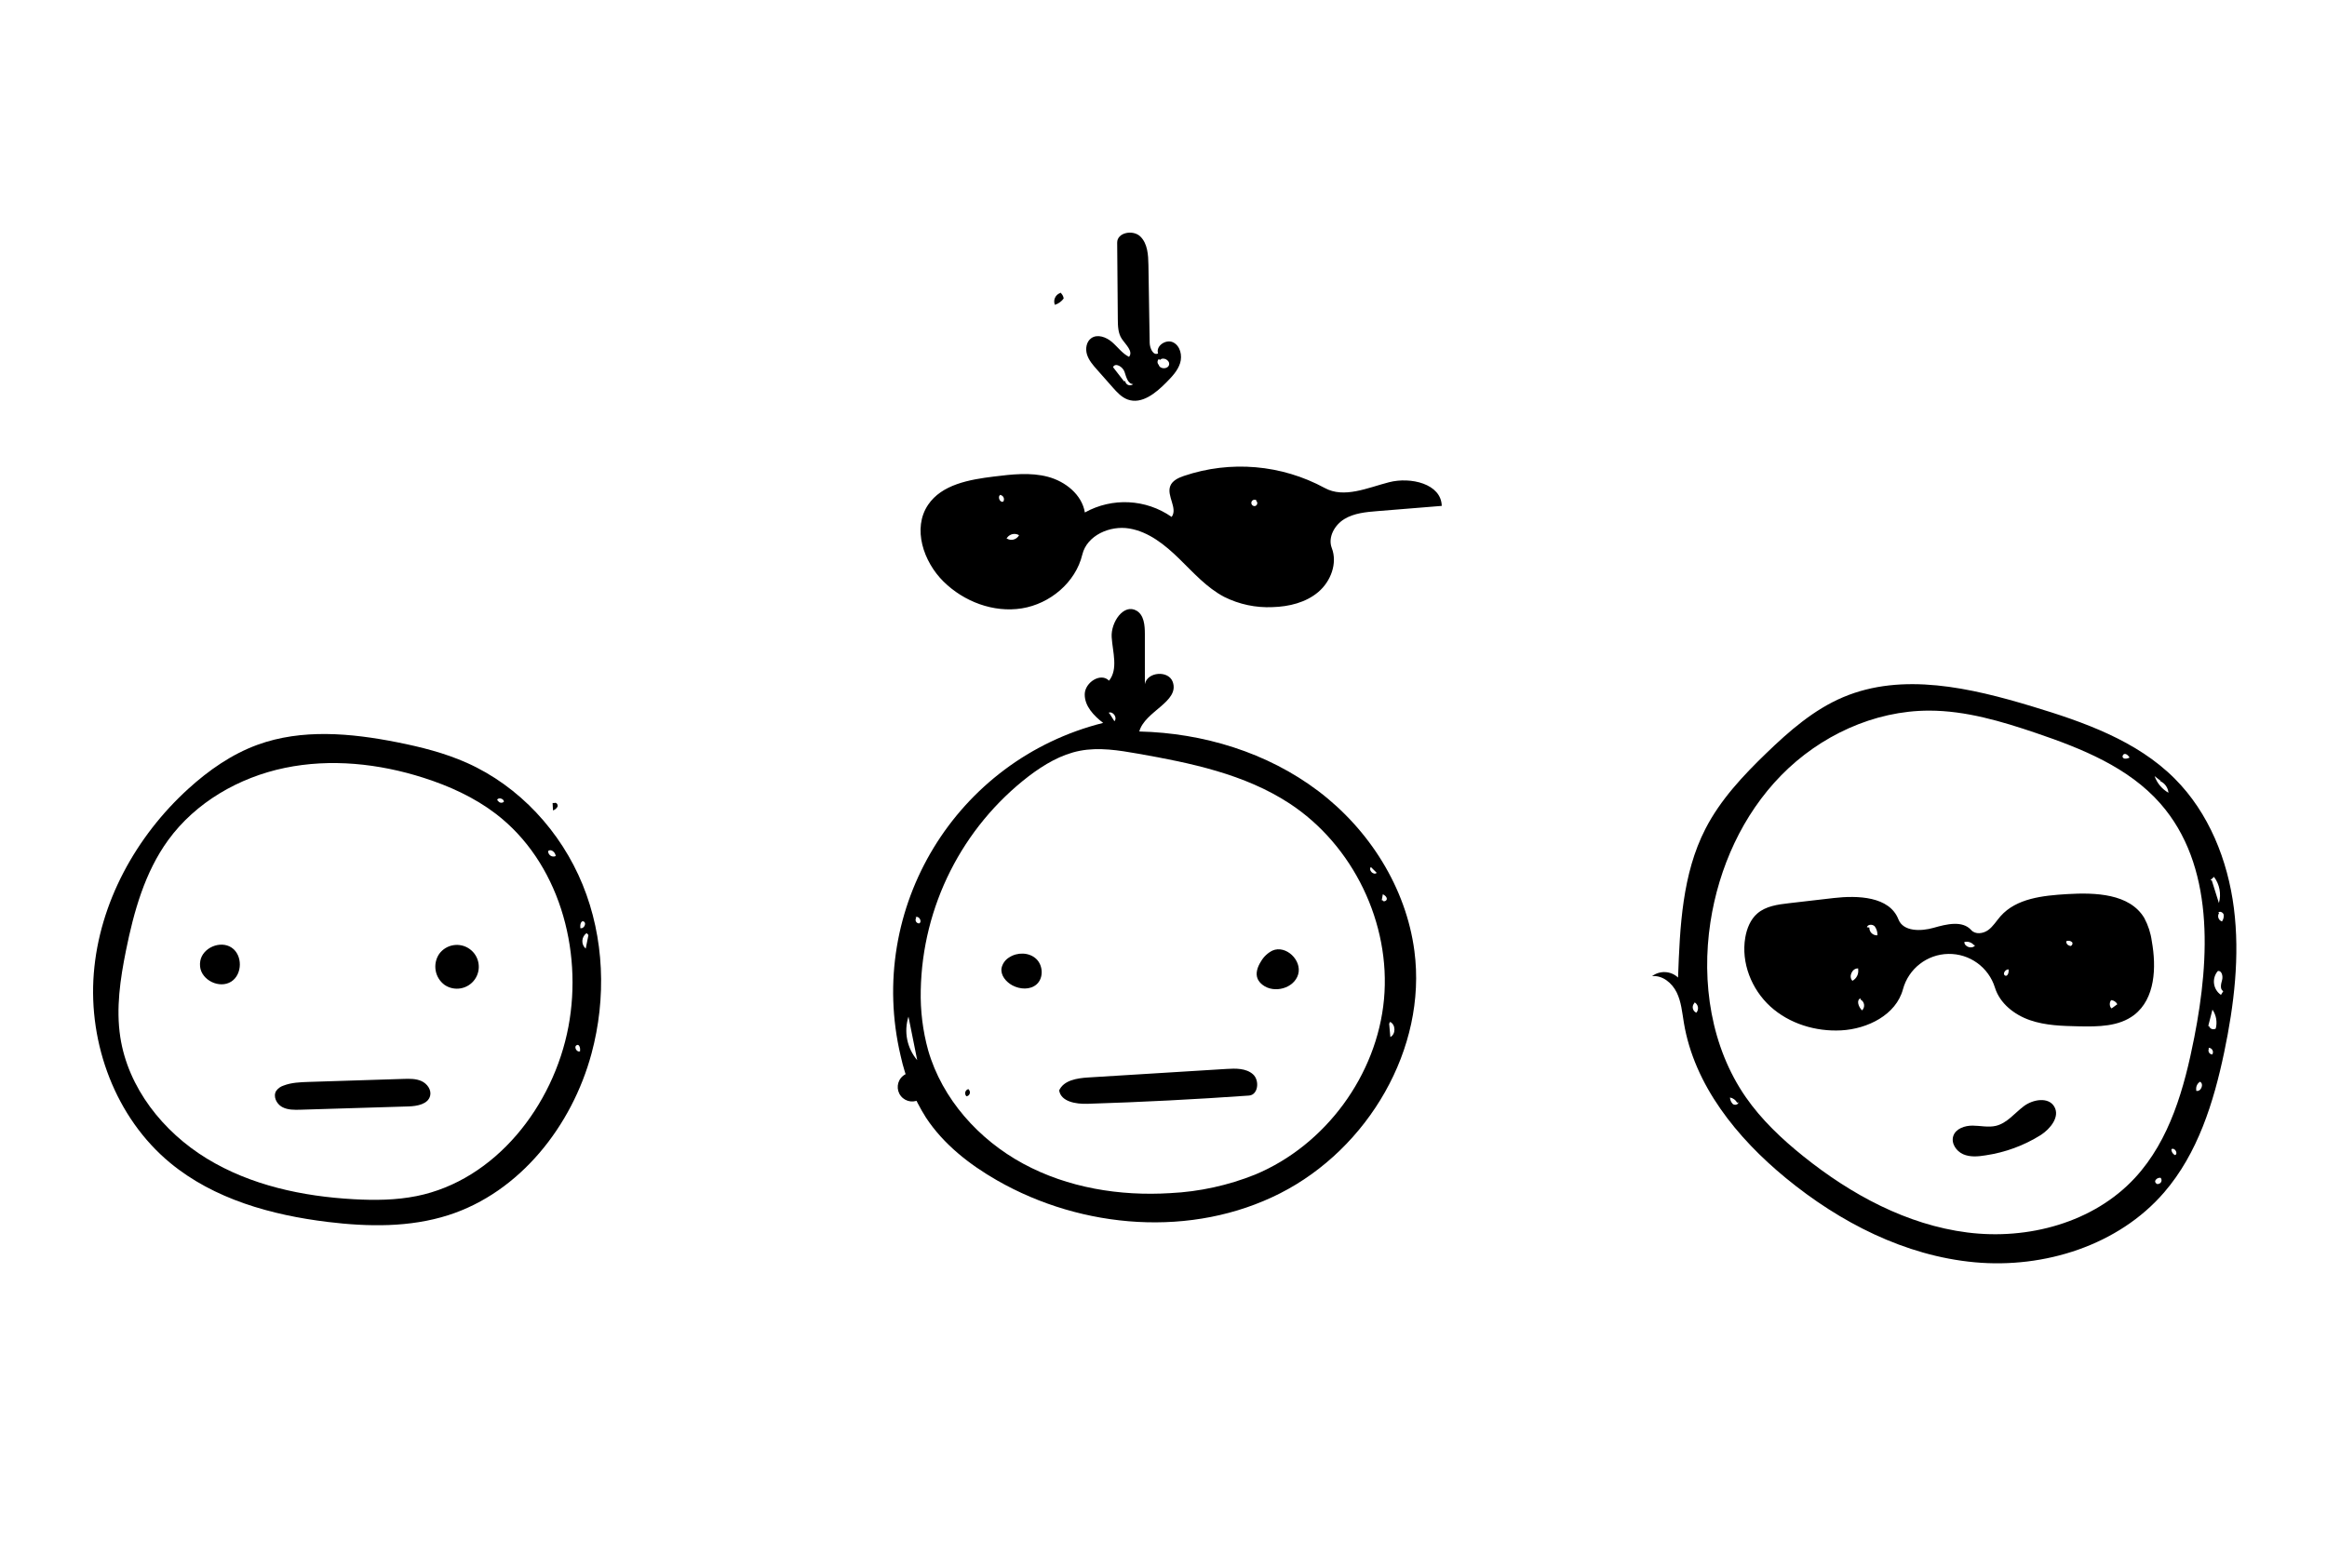
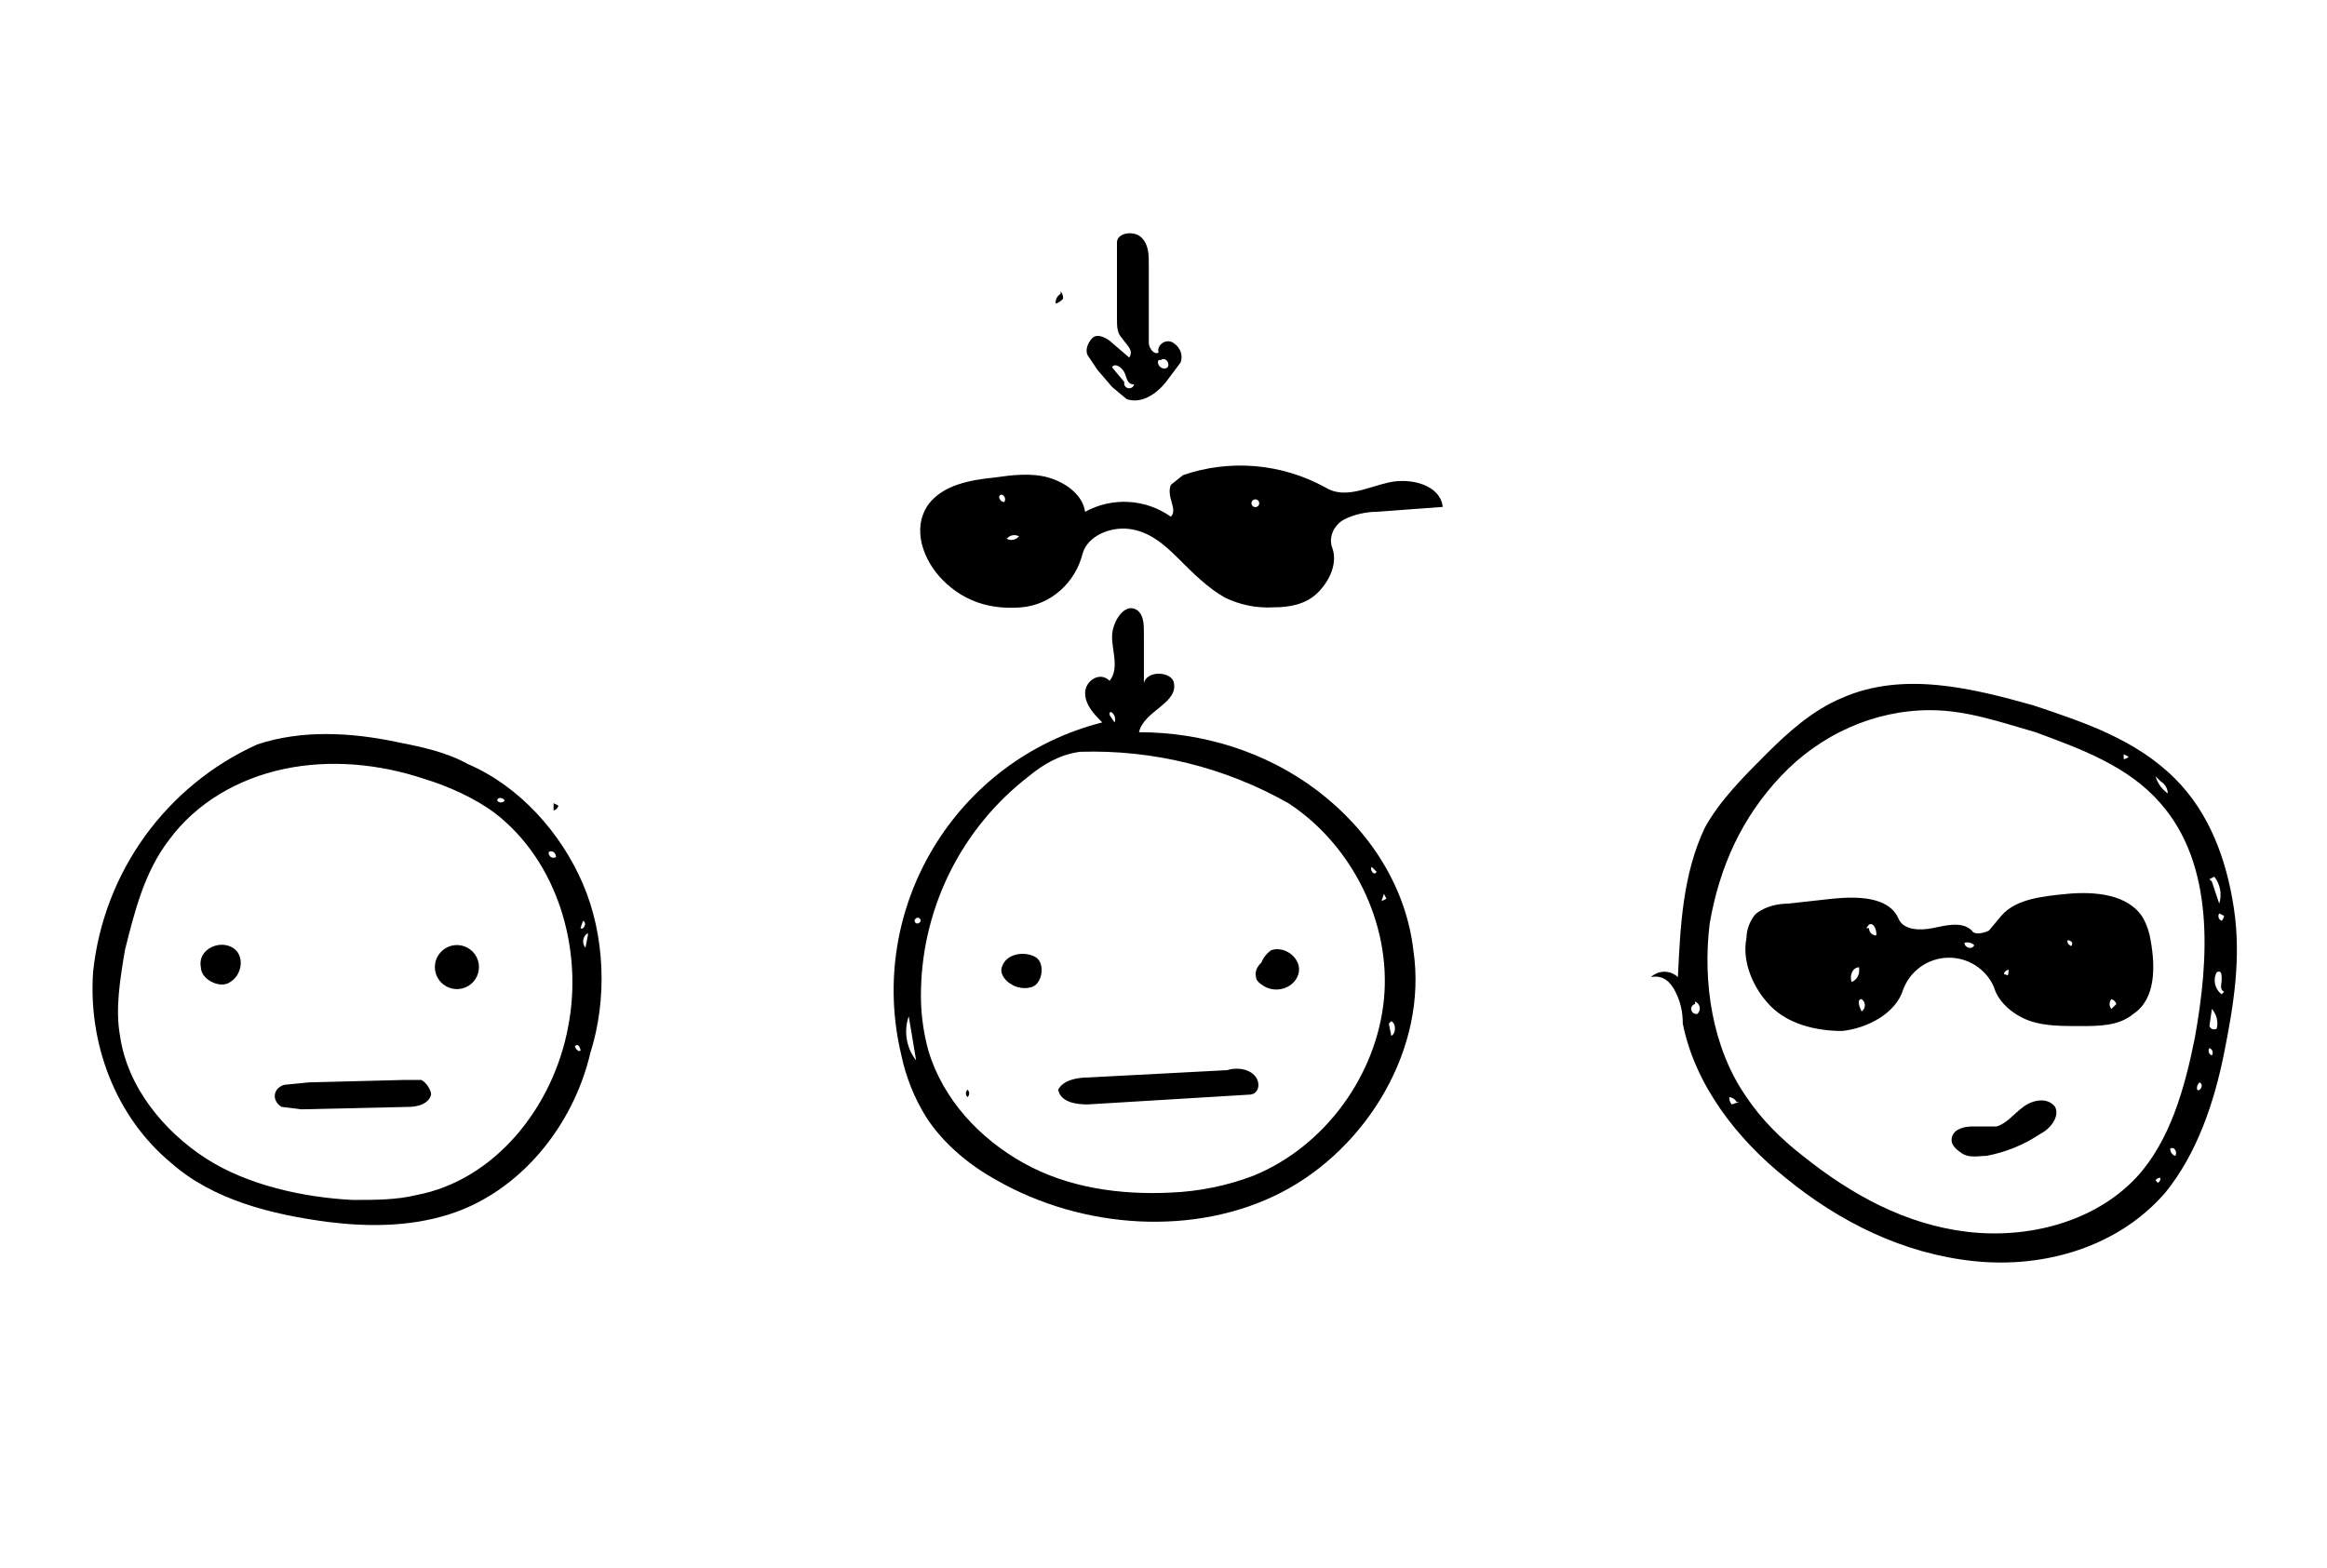
- <svg xmlns="http://www.w3.org/2000/svg" width="950" height="640" viewBox="0 0 950 640">
-   <defs>
-     <clipPath id="b">
-       <rect width="950" height="640" />
-     </clipPath>
-   </defs>
-   <g id="a" clip-path="url(#b)">
-     <g transform="translate(38 95)">
-       <path d="M391.934,24.2a3.769,3.769,0,0,1,1.488,2.5,7.024,7.024,0,0,1-3.593,2.608,3.653,3.653,0,0,1,2.192-4.843Z" transform="translate(2.829 0.176)" />
-       <path d="M187.035,231.221c.744-.357,1.512.718,1.229,1.494a3.19,3.19,0,0,1-1.852,1.54l-.166-3.013Z" transform="translate(1.353 1.679)" />
-       <path d="M338.443,110.469c5.636-8.366,16.9-10.331,26.911-11.563,7.336-.9,14.886-1.793,22.029.107s13.873,7.279,15.079,14.571a33.488,33.488,0,0,1,35.424,1.814c2.593-3.488-2.115-8.542-.568-12.6.853-2.239,3.314-3.363,5.579-4.144a72.1,72.1,0,0,1,57.472,4.919c7.936,4.365,17.537-.1,26.31-2.348s21.271.615,21.482,9.67l-26.273,2.133c-4.655.378-9.5.815-13.493,3.238s-6.806,7.477-5.126,11.834c2.4,6.226-.408,13.623-5.491,17.945s-11.966,5.984-18.635,6.186a40.023,40.023,0,0,1-19.775-4.17c-7.142-3.746-12.612-9.945-18.382-15.578s-12.4-11.012-20.356-12.355-17.331,2.813-19.213,10.655c-2.725,11.359-13.173,20.114-24.707,21.96s-23.633-2.746-31.951-10.949c-8.232-8.119-12.776-21.732-6.316-31.322m22.731,17.07a2.483,2.483,0,1,1-.113-.028m9.413-3.371a3.545,3.545,0,0,0,5.124-1.286,3.689,3.689,0,0,0-4.911,1.064m101.86-15.266a1.307,1.307,0,1,0-.689,2.318,1.216,1.216,0,0,0,.512-2.168M368.153,106.33c-1.564.45-.472,3.453,1.016,2.793a1.77,1.77,0,0,0-1.088-2.656Z" transform="translate(2.436 0.689)" />
-       <path d="M413.313,63.162l-6.421-7.268c-1.632-1.847-3.307-3.77-4.042-6.123s-.266-5.27,1.753-6.684c2.529-1.771,6.1-.434,8.443,1.581s4.189,4.687,6.957,6.055c1.829-2.228-1.35-4.972-2.955-7.366-1.525-2.275-1.6-5.19-1.622-7.928q-.13-15.672-.26-31.344c-.034-4.157,6.471-5.406,9.452-2.509s3.238,7.519,3.306,11.675q.256,15.863.512,31.726c.036,2.229,1.453,5.376,3.43,4.346-1.05-3.076,3.247-5.96,6.159-4.516s3.8,5.394,2.826,8.494-3.333,5.54-5.613,7.857c-4.274,4.344-10.035,9.068-15.766,6.995-2.512-.909-4.39-2.987-6.159-4.989m5.124-2.531a1.979,1.979,0,0,0,3.261,1.227c-2.192-.089-2.849-2.927-3.53-5.012s-3.791-3.926-4.694-1.926l4.467,5.78m14.227-9.075a1.607,1.607,0,0,0-.035,2.348c.461,1.867,3.753,1.868,4.215,0s-2.449-3.4-3.728-1.967Z" transform="translate(2.923 0)" />
-       <path d="M705.6,269.785c10-1.159,22.909-.693,26.569,8.688,1.974,5.059,9.155,4.942,14.377,3.453s11.739-3.114,15.355.937c1.683,1.886,4.867,1.477,6.911-.009s3.359-3.747,5.032-5.643c6.484-7.351,17.353-8.45,27.137-9.044,11.594-.7,25.6-.216,31.56,9.753a27.84,27.84,0,0,1,3.078,9.5c1.912,10.689,1.4,23.456-7.2,30.082-6.211,4.784-14.728,4.827-22.565,4.659-6.745-.145-13.62-.311-19.995-2.521s-12.285-6.839-14.281-13.284a19.555,19.555,0,0,0-37.56.689c-2.818,10.437-14.465,16.209-25.261,16.767-10.408.538-21.152-2.727-28.858-9.744s-12.015-17.894-10.252-28.166c.633-3.688,2.1-7.386,4.934-9.835,3.464-3,8.313-3.651,12.863-4.179l18.157-2.1M720.3,281.826a3.067,3.067,0,0,0,3.294,3.167,5.647,5.647,0,0,0-1.093-3.66c-.895-.945-2.839-.891-3.2.36m-3.524,16.833c-2.417-.254-4.113,3.338-2.379,5.042a4.549,4.549,0,0,0,2.338-4.646m.985,11.782c-1.857.728-.841,3.584.614,4.948a2.773,2.773,0,0,0-.656-4.449m46.283-22.244a3.814,3.814,0,0,0-3.892-1.214c.056,2.009,3.2,2.993,4.389,1.376m55.751,25.72,2.326-1.7a3.092,3.092,0,0,0-2.511-1.682,2.663,2.663,0,0,0-.113,3.115M777.236,298.9c-1.352-.142-2.689,1.782-1.553,2.528,1.08.543,1.664-1.317,1.447-2.506m24.881-9.71c.651.575,1.6-.7,1.077-1.4a2.191,2.191,0,0,0-2.406-.411,1.693,1.693,0,0,0,1.252,1.805M788.83,311.6a1.411,1.411,0,1,1-.085,0Z" transform="translate(4.861 1.946)" />
-       <path d="M767.155,374.233c-3.065.5-6.329.8-9.173-.453s-5.015-4.53-4.012-7.47c1.03-3.017,4.7-4.231,7.887-4.213s6.426.832,9.525.085c4.553-1.1,7.621-5.207,11.366-8.018s10.026-3.872,12.424.151c2.433,4.081-1.506,9.028-5.488,11.62A58.523,58.523,0,0,1,767.155,374.233Z" transform="translate(5.474 2.554)" />
-       <path d="M631.861,302.3a8.242,8.242,0,0,1,10.616.555c.751-20.75,1.694-42.271,11.185-60.738,6.068-11.808,15.305-21.662,24.854-30.885,9.361-9.042,19.378-17.8,31.366-22.865,24.261-10.254,52.06-3.827,77.271,3.8,20.993,6.349,42.562,13.926,58.069,29.436,13.96,13.963,21.681,33.318,24.174,52.905s.094,39.5-3.951,58.826c-4.3,20.538-10.808,41.344-24.508,57.238C822.289,412.2,792,421.752,763.555,419.126s-55.021-16.273-77.085-34.411c-19.958-16.406-37.373-37.9-41.615-63.389-.7-4.215-1.062-8.586-2.946-12.421s-5.8-7.078-10.048-6.607m38.285,49.428c6.418,9.249,14.7,17.063,23.481,24.111,19.441,15.608,42.235,27.983,66.968,31.126s51.532-4.019,68.443-22.339c14.255-15.442,20.141-36.7,24.19-57.325,6.427-32.727,8.162-70.412-13.837-95.48-12.985-14.8-32.105-22.489-50.749-28.812-14.126-4.791-28.677-9.135-43.593-9.149-22.573-.02-44.629,10.271-60.431,26.39s-25.516,37.7-28.927,60.017c-3.763,24.611.262,51.007,14.455,71.462m194.921-43.309c-1.457-.772-.944-2.925-.49-4.51s-.124-4.035-1.74-3.707a6.589,6.589,0,0,0,1.279,9.744m-3.744-46.752,2.908,9.25a12.26,12.26,0,0,0-2-10.7l-1.464,1.307m-.573,59.594a1.856,1.856,0,0,0,2.741,1.059,9.422,9.422,0,0,0-1.336-7.742l-1.724,6.7m-19.5-100.182-2.4-1.877a12.627,12.627,0,0,0,5.662,6.794,5.783,5.783,0,0,0-3.344-4.743m24,53.886a2.267,2.267,0,0,0,1.2,3.416,4.071,4.071,0,0,0,.7-2.754c-.227-.943-1.55-1.6-2.2-.876m-9.1,72.739c1.9.736,3.445-2.761,1.618-3.669a3.4,3.4,0,0,0-1.508,3.491M649.182,313.237a2.451,2.451,0,0,0,.757,3.979,2.764,2.764,0,0,0-.755-4.258m189.692,74.1a1.51,1.51,0,0,0,.6-2.43,2.115,2.115,0,0,0-2.194,1.186c-.264.855.943,1.835,1.54,1.168M666.608,353.973a4.211,4.211,0,0,0-2.931-2.133,4.1,4.1,0,0,0,1.147,2.654c.772.616,2.25.3,2.3-.689m157.19-140.437a3.25,3.25,0,0,0,2.5-.36c-.485-.7-1.114-1.486-1.969-1.465s-1.28,1.538-.434,1.66m34.8,118.664a1.625,1.625,0,0,0,1.374,2.4,1.789,1.789,0,0,0-1.568-2.733M843.89,373.046a2.615,2.615,0,0,0,1.518,2.346c1.372-.751-.267-3.338-1.532-2.419Z" transform="translate(4.589 1.329)" />
-       <path d="M67.1,207.672c18.09-6.609,38.143-4.792,57.035-1.043,9.725,1.93,19.41,4.367,28.465,8.405,21.4,9.547,38.407,28.042,47.261,49.742s9.727,46.353,3.622,68.982c-7.979,29.577-29.255,56.633-58.43,65.977-15.77,5.051-32.77,4.782-49.208,2.78C72.8,399.71,49.4,393.208,31.5,378.419,9.211,360-1.989,329.845.291,301.02s17.206-55.944,38.6-75.4c8.3-7.546,17.675-14.1,28.211-17.95m64.949,184.283c32.213-6.48,55.912-36.863,62.006-69.151,5.986-31.716-4.045-67.457-29.716-87.02-8.769-6.683-18.967-11.306-29.47-14.659-18.213-5.814-37.862-7.911-56.582-4.029s-36.42,14.055-47.654,29.525c-9.514,13.1-13.993,29.148-17.2,45.019-2.351,11.637-4.12,23.614-2.334,35.351,3.156,20.737,17.449,38.716,35.352,49.646s39.086,15.453,60.03,16.6c8.544.469,17.18.4,25.569-1.286m69.449-107.4a4.014,4.014,0,0,0-.38,6.346l1.108-5.54m-13.37-32.292c-.105-1.524-1.939-3.031-3.083-2.018a2.175,2.175,0,0,0,3.05,2.071m9.956,79.534c.246-1.124-.355-2.929-1.338-2.331-1.4.7.235,3.332,1.485,2.392m-.17-50.312c1.34.85,2.94-1.741,1.58-2.558-1.006-.641-1.642,1.239-1.377,2.4m-33.73-51.881a1.545,1.545,0,0,0,2.48.566c.029-1.486-2.8-1.96-2.737-.475Z" transform="translate(0 1.476)" />
-       <path d="M354.833,347.321a1.616,1.616,0,0,1-.839,2.839,1.733,1.733,0,0,1,.936-2.971Z" transform="translate(2.567 2.522)" />
-       <path d="M412.41,181.851c3.815-4.761,1.474-11.662,1.078-17.75s4.914-13.909,10.174-10.82c3.021,1.774,3.372,5.926,3.373,9.429l.005,20.563c.931-5.074,9.655-5.772,11.381-.911,2.876,8.1-11.424,11.94-13.664,20.237,26.081.606,52.251,8.572,73.059,24.307s35.869,39.472,39.26,65.339c5.225,39.855-18.972,80.743-54.814,98.94s-80.724,14.693-115.593-5.3c-11.276-6.466-21.812-14.718-28.968-25.569a78.433,78.433,0,0,1-10.371-25.28A113.311,113.311,0,0,1,410.01,199.09c-3.838-2.926-7.612-6.9-7.524-11.73s6.562-8.972,9.924-5.509m59.68,201.672c28.7-11.988,49.718-40.607,52.573-71.577S512.081,249,486.057,231.966c-18.289-11.969-40.324-16.527-61.85-20.313-7.854-1.381-15.926-2.691-23.753-1.165-7.673,1.5-14.583,5.63-20.814,10.351a113.142,113.142,0,0,0-44.1,87.444,84.694,84.694,0,0,0,3.033,24.533c5.744,19.859,20.635,36.442,38.815,46.284s39.392,13.29,60.026,12.01a107.112,107.112,0,0,0,34.681-7.588m-138-46.714-3.568-17.771a18.686,18.686,0,0,0,3.568,17.771m192.678-14.892q.243,2.726.486,5.452c2.278-1.17,2.21-5.1-.106-6.189M336.764,344.249a5.9,5.9,0,1,1-.231-.289M412.7,195.4l1.9,3c1.345-1.4-.549-4.2-2.349-3.467m-78.576,83.787a1.443,1.443,0,0,0,1.229,2.252c1.393-.732-.191-3.367-1.491-2.481m187.922-18.521-2.031-2.032c-1.13,1.278,1.107,3.525,2.39,2.4m2.385,11.14c.187.864,1.725.383,1.731-.5s-.835-1.519-1.623-1.919l-.455,2.478Z" transform="translate(2.356 1.108)" />
-       <path d="M372.652,305.269c-2.626-1.4-4.913-4.137-4.448-7.075a6.746,6.746,0,0,1,3.14-4.371c3.288-2.159,8.043-2.107,10.943.551s3.178,7.856.234,10.465C379.9,307.163,375.747,306.916,372.652,305.269Z" transform="translate(2.674 2.123)" />
-       <path d="M474.032,305.065a6.425,6.425,0,0,1-2-2.409c-1.037-2.352-.006-5.1,1.395-7.258a11.178,11.178,0,0,1,4.634-4.341c5.454-2.395,12.136,3.971,10.5,9.7S478.734,308.723,474.032,305.065Z" transform="translate(3.425 2.11)" />
-       <path d="M459.891,339.044c3.757-.232,7.946-.325,10.771,2.161s2.16,8.445-1.594,8.711q-32.961,2.338-66,3.366c-4.665.145-10.788-.859-11.508-5.47,1.874-4.152,7.294-5,11.841-5.283Z" transform="translate(2.844 2.462)" />
-       <path d="M126.176,343.087c2.5-.08,5.107-.14,7.384.9s4.1,3.531,3.517,5.965c-.83,3.454-5.3,4.264-8.851,4.372L84.2,355.667c-2.6.079-5.351.125-7.622-1.147s-3.736-4.366-2.347-6.567a5.9,5.9,0,0,1,2.976-2.138c3.242-1.259,6.8-1.385,10.272-1.5Z" transform="translate(0.535 2.491)" />
-       <path d="M140.3,292.426a8.94,8.94,0,1,1,2.181,12.656A9.28,9.28,0,0,1,140.3,292.426Z" transform="translate(1.007 2.098)" />
-       <path d="M43.371,297.641a8.309,8.309,0,0,1,.083-2.35c.969-5.4,8.221-8.478,12.778-5.428s4.474,10.929-.146,13.883c-4.736,3.027-12.116-.516-12.716-6.1Z" transform="translate(0.315 2.096)" />
-     </g>
-   </g>
+ <svg xmlns="http://www.w3.org/2000/svg" viewBox="0 0 950 640">
+   <path d="M433 119a4 4 0 0 1 1 3 7 7 0 0 1-3 2 4 4 0 0 1 2-4zM226 328l2 1a3 3 0 0 1-2 2v-3zM379 206c6-8 17-10 27-11 7-1 15-2 22 0s14 7 15 14a33 33 0 0 1 35 2c3-3-2-8 0-13l5-4a72 72 0 0 1 58 5c8 5 17 0 26-2s21 1 22 10l-27 2c-4 0-9 1-13 3s-7 7-5 12c2 6-1 13-6 18s-12 6-18 6a40 40 0 0 1-20-4c-7-4-13-10-19-16s-12-11-20-12-17 3-19 10c-3 12-13 21-25 22s-23-2-32-11c-8-8-13-21-6-31m23 17a2 2 0 1 1-1 0m10-3a4 4 0 0 0 5-1 4 4 0 0 0-5 1m102-16a1 1 0 1 0-1 3 1 1 0 0 0 1-3m-104-2c-2 0-1 3 1 3a2 2 0 0 0-1-3zM454 158l-6-7-4-6c-1-2 0-5 2-7s6 0 8 2l7 6c2-3-1-5-3-8-2-2-2-5-2-8V99c0-4 7-5 10-2s3 7 3 11v32c0 2 2 5 4 4-1-3 3-6 6-4s4 5 3 8l-6 8c-4 5-10 9-16 7l-6-5m5-2a2 2 0 0 0 4 1c-3 0-3-3-4-5s-4-4-5-2l5 6m14-9a2 2 0 0 0 0 2c1 2 4 2 4 0s-2-3-3-2zM748 367c10-1 23-1 27 8 2 5 9 5 14 4s12-3 16 1c1 2 5 1 7 0l5-6c6-7 17-8 27-9 11-1 25 0 31 10a28 28 0 0 1 3 9c2 11 2 24-7 30-6 5-14 5-22 5-7 0-14 0-20-2s-13-7-15-14a20 20 0 0 0-37 1c-3 10-15 16-25 17-11 0-22-3-29-10s-12-18-10-28c0-4 2-8 4-10 4-3 9-4 13-4l18-2m15 12a3 3 0 0 0 3 3 6 6 0 0 0-1-4c-1-1-2-1-3 1m-3 16c-3 0-4 4-3 6a5 5 0 0 0 3-5m1 12c-2 0-1 3 0 5a3 3 0 0 0 0-5m46-22a4 4 0 0 0-4-1c0 2 3 3 4 1m56 26l2-2a3 3 0 0 0-2-2 3 3 0 0 0 0 4m-42-16c-1 0-3 2-1 2 1 1 1-1 1-2m25-10c1 1 1-1 1-1a2 2 0 0 0-2-1 2 2 0 0 0 1 2m-13 23zM811 472c-3 0-7 1-10-1s-5-4-4-7 5-4 8-4h10c4-1 7-5 11-8s10-4 13 0c2 4-2 9-6 11a59 59 0 0 1-22 9z" />
+   <path d="M674 399a8 8 0 0 1 11 0c1-21 2-42 11-61 6-11 16-21 25-30s19-18 31-23c25-11 53-4 78 3 21 7 42 14 58 30 14 14 21 33 24 53s0 39-4 59-11 41-24 57c-19 22-49 31-78 28s-55-16-77-34c-20-16-37-38-42-63 0-5-1-9-3-13s-5-7-10-6m39 49c6 9 14 17 23 24 20 16 42 28 67 31s52-4 69-22c14-15 20-37 24-57 6-33 8-71-14-96-13-15-32-22-51-29-14-4-28-9-43-9-23 0-45 10-61 27s-25 37-29 60c-3 24 1 51 15 71m195-43c-2-1-1-3-1-5s0-4-2-3a7 7 0 0 0 2 9m-4-46l3 9a12 12 0 0 0-2-11l-2 1m0 60a2 2 0 0 0 3 1 9 9 0 0 0-2-8l-1 7m-20-100l-2-2a13 13 0 0 0 5 7 6 6 0 0 0-3-5m24 54a2 2 0 0 0 1 3 4 4 0 0 0 1-2l-2-1m-9 72c1 1 3-2 1-3a3 3 0 0 0-1 3m-205-35a2 2 0 0 0 1 4 3 3 0 0 0-1-5m189 74a2 2 0 0 0 1-2 2 2 0 0 0-2 1l1 1m-172-33a4 4 0 0 0-3-2 4 4 0 0 0 1 3l3-1m157-140a3 3 0 0 0 2-1l-2-1v2m35 118a2 2 0 0 0 1 3 2 2 0 0 0-1-3m-16 41a3 3 0 0 0 2 3c1-1 0-4-2-3zM105 304c18-6 38-5 57-1 10 2 20 4 29 9 21 9 38 28 47 49s10 47 3 69c-7 30-29 57-58 66-16 5-33 5-49 3-23-3-47-9-64-24-23-19-34-49-32-78a115 115 0 0 1 67-93m65 184c32-6 56-36 62-69 6-31-4-67-30-87-8-6-19-11-29-14-18-6-38-8-57-4s-36 14-47 29c-10 13-14 29-18 45-2 12-4 24-2 35 3 21 18 39 35 50s40 16 60 17c9 0 18 0 26-2m70-107a4 4 0 0 0-1 6l1-5m-13-32c0-2-2-3-3-2a2 2 0 0 0 3 2m10 79c0-1-1-3-2-2-1 0 1 3 2 2m0-50c1 1 3-2 1-3l-1 3m-34-52a2 2 0 0 0 3 0c0-1-3-2-3 0zM395 445a2 2 0 0 1 0 3 2 2 0 0 1 0-3z" />
+   <path d="M453 278c4-5 1-12 1-18s5-14 10-11c3 2 3 6 3 10v20c1-5 10-5 12-1 3 9-12 12-14 21 26 0 52 8 73 24s36 39 39 65c6 40-19 81-54 99s-81 15-116-5c-11-6-22-15-29-26a78 78 0 0 1-10-25 113 113 0 0 1 82-136c-3-3-7-7-7-12s6-9 10-5m59 202c29-12 50-41 53-72s-13-63-39-80a162 162 0 0 0-85-21c-8 1-15 5-21 10a113 113 0 0 0-44 87 85 85 0 0 0 3 25c6 20 21 36 39 46s39 13 60 12a107 107 0 0 0 34-7m-138-47l-3-18a19 19 0 0 0 3 18m193-15l1 5c2-1 2-5 0-6M453 292l2 3c1-2-1-5-2-4m-79 84a1 1 0 0 0 1 2c2-1 0-3-1-2m188-19l-2-2c-1 1 1 4 2 2m2 12l2-1-1-2-1 3z" />
+   <path d="M413 402c-2-1-5-4-4-7a7 7 0 0 1 3-4c3-2 8-2 11 0s3 8 0 11c-2 2-7 2-10 0zM515 402a6 6 0 0 1-2-2c-1-3 0-5 2-7a11 11 0 0 1 4-5c6-2 13 4 11 10s-10 8-15 4zM501 437c3-1 8-1 11 2s2 8-2 8l-66 4c-5 0-11-1-12-6 2-4 8-5 12-5zM165 441h7c2 1 4 4 4 6-1 4-6 5-9 5l-44 1-8-1c-2-1-4-4-2-7a6 6 0 0 1 3-2l10-1zM179 390a9 9 0 1 1 2 12 9 9 0 0 1-2-12zM82 395a8 8 0 0 1 0-3c1-5 8-8 13-5s4 11-1 14c-4 3-12-1-12-6z" />
</svg>
